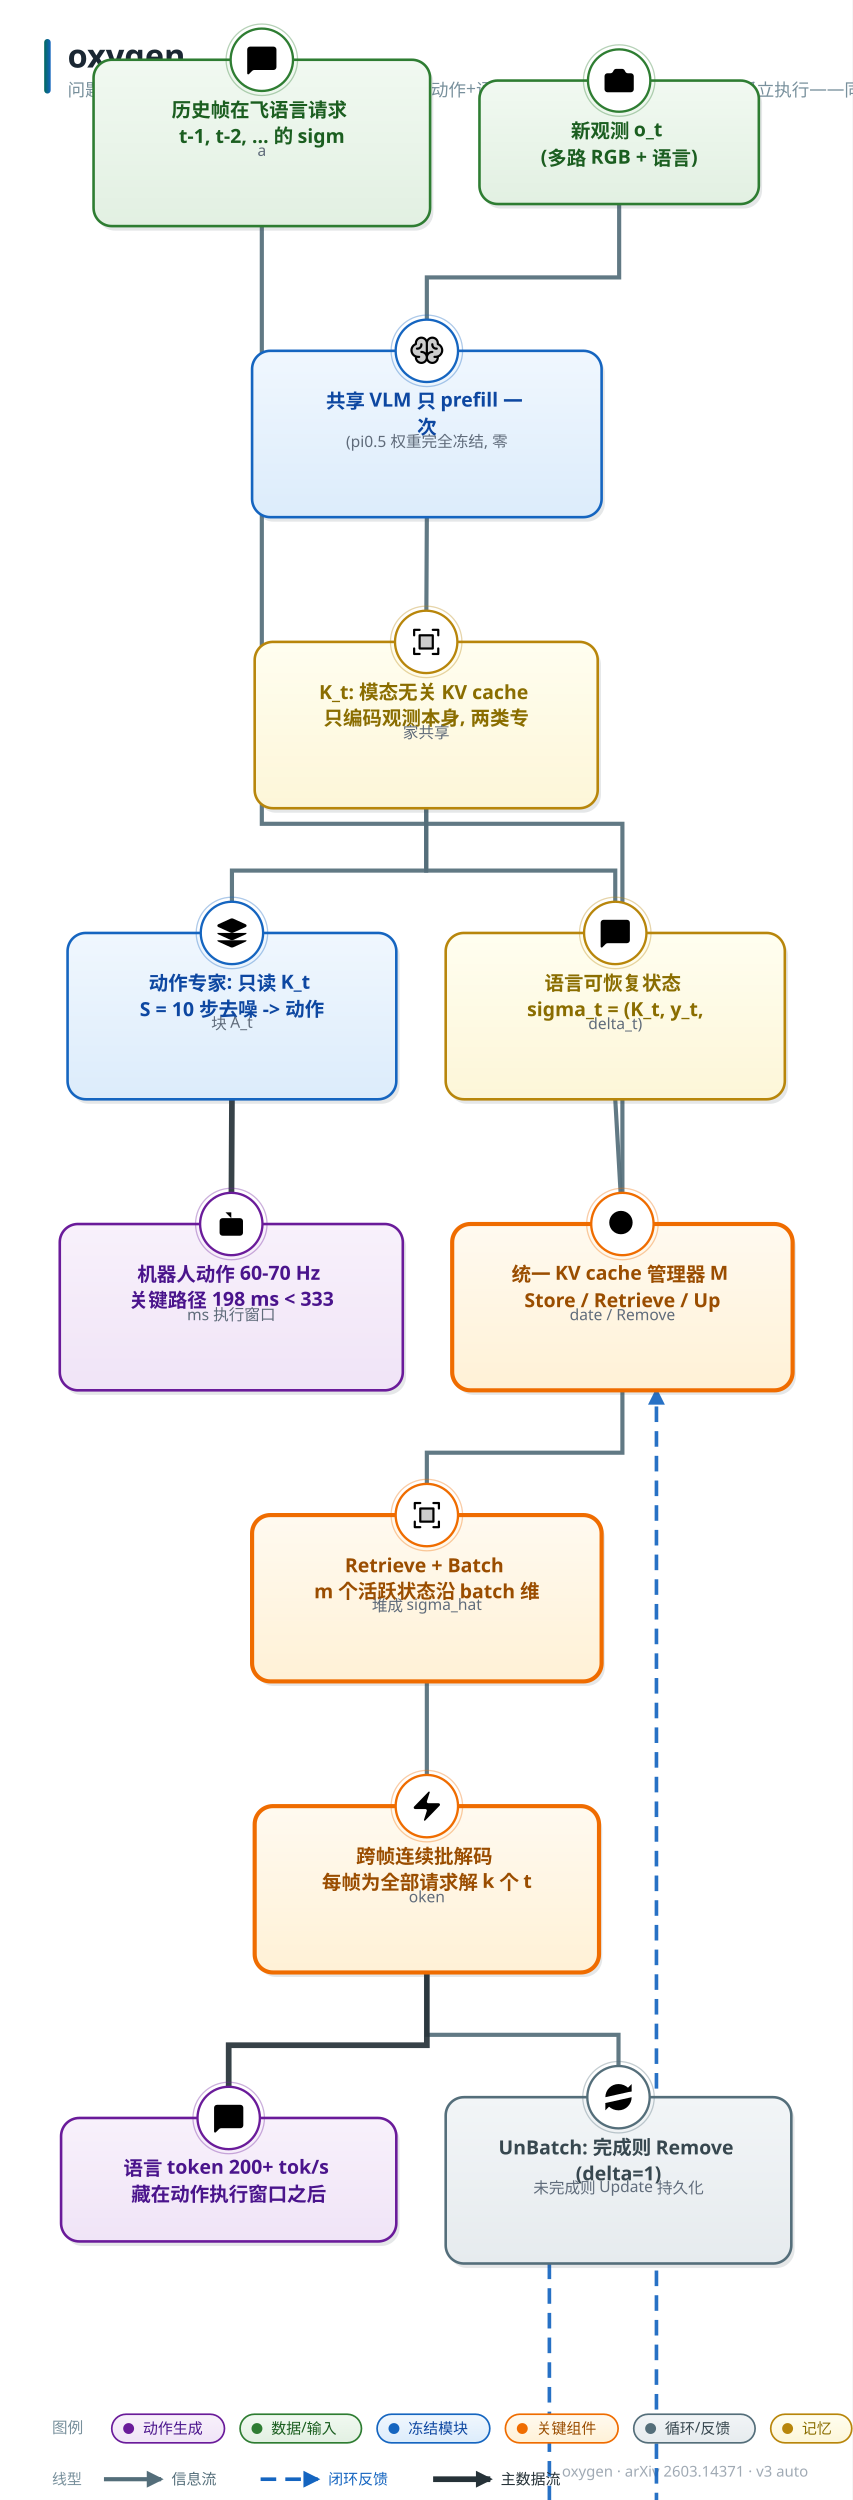
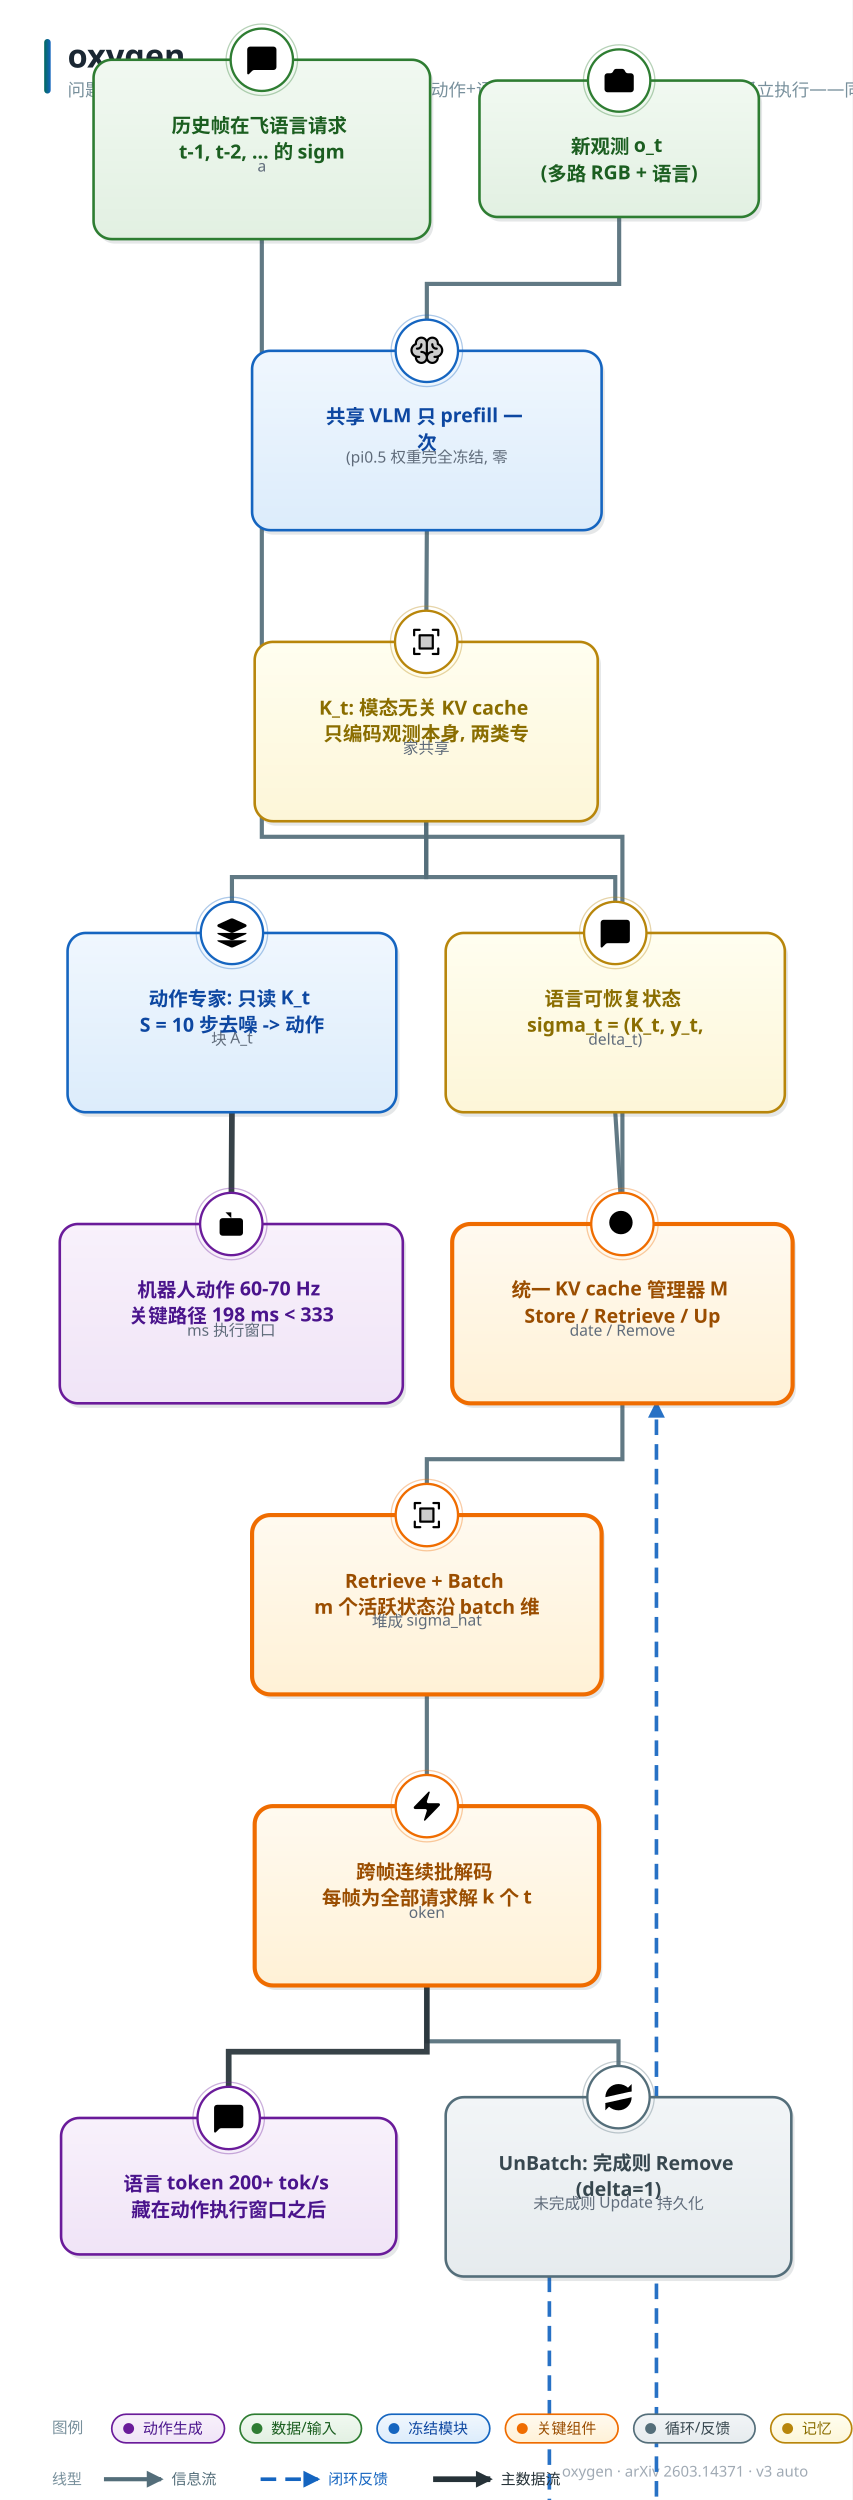
<svg xmlns="http://www.w3.org/2000/svg" width="656" height="1924" viewBox="0 0 656 1924" font-family="'PingFang SC','Hiragino Sans GB','Microsoft YaHei','Segoe UI',sans-serif">
  <style>text{font-family:'PingFang SC','Hiragino Sans GB','Microsoft YaHei','Segoe UI',sans-serif;} .lbl{font-weight:700;}</style>
  <defs>
    <linearGradient id="g-data" x1="0" y1="0" x2="0" y2="1">
      <stop offset="0" stop-color="#f1f9f1" />
      <stop offset="1" stop-color="#e2f0e2" />
    </linearGradient>
    <linearGradient id="g-frozen" x1="0" y1="0" x2="0" y2="1">
      <stop offset="0" stop-color="#f0f7fe" />
      <stop offset="1" stop-color="#dcecfb" />
    </linearGradient>
    <linearGradient id="g-train" x1="0" y1="0" x2="0" y2="1">
      <stop offset="0" stop-color="#fff6e8" />
      <stop offset="1" stop-color="#ffedd4" />
    </linearGradient>
    <linearGradient id="g-loss" x1="0" y1="0" x2="0" y2="1">
      <stop offset="0" stop-color="#fdf0f1" />
      <stop offset="1" stop-color="#f9e0e2" />
    </linearGradient>
    <linearGradient id="g-act" x1="0" y1="0" x2="0" y2="1">
      <stop offset="0" stop-color="#f8f1fb" />
      <stop offset="1" stop-color="#f0e4f7" />
    </linearGradient>
    <linearGradient id="g-loop" x1="0" y1="0" x2="0" y2="1">
      <stop offset="0" stop-color="#f2f5f7" />
      <stop offset="1" stop-color="#e6ebee" />
    </linearGradient>
    <linearGradient id="g-env" x1="0" y1="0" x2="0" y2="1">
      <stop offset="0" stop-color="#eef8f6" />
      <stop offset="1" stop-color="#dcf0ec" />
    </linearGradient>
    <linearGradient id="g-mem" x1="0" y1="0" x2="0" y2="1">
      <stop offset="0" stop-color="#fffef0" />
      <stop offset="1" stop-color="#fdf6d8" />
    </linearGradient>
    <linearGradient id="g-reward" x1="0" y1="0" x2="0" y2="1">
      <stop offset="0" stop-color="#fdf2f7" />
      <stop offset="1" stop-color="#f9e2ed" />
    </linearGradient>
    <linearGradient id="g-key" x1="0" y1="0" x2="0" y2="1">
      <stop offset="0" stop-color="#fffaf0" />
      <stop offset="1" stop-color="#fff1d6" />
    </linearGradient>
    <linearGradient id="g-title" x1="0" y1="0" x2="1" y2="0">
      <stop offset="0" stop-color="#00695c" />
      <stop offset="1" stop-color="#1565c0" />
    </linearGradient>
    <marker id="arr-main" viewBox="0 0 10 10" refX="8.5" refY="5" markerWidth="13" markerHeight="13" markerUnits="userSpaceOnUse" orient="auto-start-reverse">
      <path d="M0 0 L10 5 L0 10 z" fill="#546e7a" />
    </marker>
    <marker id="arr-thick" viewBox="0 0 10 10" refX="8.5" refY="5" markerWidth="13" markerHeight="13" markerUnits="userSpaceOnUse" orient="auto-start-reverse">
      <path d="M0 0 L10 5 L0 10 z" fill="#263238" />
    </marker>
    <marker id="arr-thin" viewBox="0 0 10 10" refX="8.5" refY="5" markerWidth="13" markerHeight="13" markerUnits="userSpaceOnUse" orient="auto-start-reverse">
      <path d="M0 0 L10 5 L0 10 z" fill="#9fb0bb" />
    </marker>
    <marker id="arr-fb" viewBox="0 0 10 10" refX="8.5" refY="5" markerWidth="13" markerHeight="13" markerUnits="userSpaceOnUse" orient="auto-start-reverse">
      <path d="M0 0 L10 5 L0 10 z" fill="#1565c0" />
    </marker>
    <marker id="arr-loss" viewBox="0 0 10 10" refX="8.5" refY="5" markerWidth="13" markerHeight="13" markerUnits="userSpaceOnUse" orient="auto-start-reverse">
      <path d="M0 0 L10 5 L0 10 z" fill="#c62828" />
    </marker>
  </defs>
  <rect width="656" height="1924" fill="#ffffff" />
  <rect x="34" y="30" width="5" height="42" rx="2.5" fill="url(#g-title)" />
  <text x="52" y="52" font-size="25" font-weight="800" fill="#1a2733">oxygen</text>
  <text x="52" y="74" font-size="13.5" fill="#78909c">问题**：MoT 结构 VLA（如 π0.5）架构上支持动作+语言多任务并行，但现有推理系统孤立执行——同一观测被每个任务重复 prefill、语言解码阻塞动作硬实时，端侧单 </text>
  <text x="622" y="1906" font-size="11.5" fill="#a0aab4" text-anchor="end">oxygen · arXiv 2603.14371 · v3 auto</text>
-   <path d="M 476.5 157.0 L 476.5 213.5 L 328.5 213.5 L 328.5 270.0" fill="none" stroke="#546e7a" stroke-width="3.2" marker-end="url(#arr-main)" opacity="0.92" />
-   <path d="M 328.5 398.0 L 328.0 494.0" fill="none" stroke="#546e7a" stroke-width="3.2" marker-end="url(#arr-main)" opacity="0.92" />
-   <path d="M 328.0 622.0 L 328.0 670.0 L 178.5 670.0 L 178.5 718.0" fill="none" stroke="#546e7a" stroke-width="3.2" marker-end="url(#arr-main)" opacity="0.92" />
-   <path d="M 328.0 622.0 L 328.0 670.0 L 473.5 670.0 L 473.5 718.0" fill="none" stroke="#546e7a" stroke-width="3.2" marker-end="url(#arr-main)" opacity="0.92" />
-   <path d="M 201.5 174.0 L 201.5 634.0 L 479.0 634.0 L 479.0 942.0" fill="none" stroke="#546e7a" stroke-width="3.2" marker-end="url(#arr-main)" opacity="0.92" />
-   <path d="M 473.5 846.0 L 479.0 942.0" fill="none" stroke="#546e7a" stroke-width="3.2" marker-end="url(#arr-main)" opacity="0.92" />
-   <path d="M 479.0 1070.0 L 479.0 1118.0 L 328.5 1118.0 L 328.5 1166.0" fill="none" stroke="#546e7a" stroke-width="3.2" marker-end="url(#arr-main)" opacity="0.92" />
-   <path d="M 328.5 1294.0 L 328.5 1390.0" fill="none" stroke="#546e7a" stroke-width="3.2" marker-end="url(#arr-main)" opacity="0.92" />
-   <path d="M 328.5 1518.0 L 328.5 1566.0 L 476.0 1566.0 L 476.0 1614.0" fill="none" stroke="#546e7a" stroke-width="3.2" marker-end="url(#arr-main)" opacity="0.92" />
-   <path d="M 422.8 1742.0 L 422.8 2498.0 L 505.2 2498.0 L 505.2 1070.0" fill="none" stroke="#1565c0" stroke-width="2.8" stroke-dasharray="12 7" marker-end="url(#arr-fb)" opacity="0.92" />
-   <path d="M 178.5 846.0 L 178.0 942.0" fill="none" stroke="#263238" stroke-width="4.4" marker-end="url(#arr-thick)" opacity="0.92" />
-   <path d="M 328.5 1518.0 L 328.5 1574.0 L 176.0 1574.0 L 176.0 1630.0" fill="none" stroke="#263238" stroke-width="4.4" marker-end="url(#arr-thick)" opacity="0.92" />
-   <rect x="371.5" y="65.5" width="215" height="95" rx="14" fill="#37474f" opacity="0.13" />
-   <rect x="369" y="62" width="215" height="95" rx="14" fill="url(#g-data)" stroke="#2e7d32" stroke-width="2.0" />
+   <path d="M 476.5 167.0 L 476.5 218.5 L 328.5 218.5 L 328.5 270.0" fill="none" stroke="#546e7a" stroke-width="3.2" marker-end="url(#arr-main)" opacity="0.92" />
+   <path d="M 328.5 408.0 L 328.0 494.0" fill="none" stroke="#546e7a" stroke-width="3.2" marker-end="url(#arr-main)" opacity="0.92" />
+   <path d="M 328.0 632.0 L 328.0 675.0 L 178.5 675.0 L 178.5 718.0" fill="none" stroke="#546e7a" stroke-width="3.2" marker-end="url(#arr-main)" opacity="0.92" />
+   <path d="M 328.0 632.0 L 328.0 675.0 L 473.5 675.0 L 473.5 718.0" fill="none" stroke="#546e7a" stroke-width="3.2" marker-end="url(#arr-main)" opacity="0.92" />
+   <path d="M 201.5 184.0 L 201.5 644.0 L 479.0 644.0 L 479.0 942.0" fill="none" stroke="#546e7a" stroke-width="3.2" marker-end="url(#arr-main)" opacity="0.92" />
+   <path d="M 473.5 856.0 L 479.0 942.0" fill="none" stroke="#546e7a" stroke-width="3.2" marker-end="url(#arr-main)" opacity="0.92" />
+   <path d="M 479.0 1080.0 L 479.0 1123.0 L 328.5 1123.0 L 328.5 1166.0" fill="none" stroke="#546e7a" stroke-width="3.2" marker-end="url(#arr-main)" opacity="0.92" />
+   <path d="M 328.5 1304.0 L 328.5 1390.0" fill="none" stroke="#546e7a" stroke-width="3.2" marker-end="url(#arr-main)" opacity="0.92" />
+   <path d="M 328.5 1528.0 L 328.5 1571.0 L 476.0 1571.0 L 476.0 1614.0" fill="none" stroke="#546e7a" stroke-width="3.2" marker-end="url(#arr-main)" opacity="0.92" />
+   <path d="M 422.8 1752.0 L 422.8 2508.0 L 505.2 2508.0 L 505.2 1080.0" fill="none" stroke="#1565c0" stroke-width="2.8" stroke-dasharray="12 7" marker-end="url(#arr-fb)" opacity="0.92" />
+   <path d="M 178.5 856.0 L 178.0 942.0" fill="none" stroke="#263238" stroke-width="4.4" marker-end="url(#arr-thick)" opacity="0.92" />
+   <path d="M 328.5 1528.0 L 328.5 1579.0 L 176.0 1579.0 L 176.0 1630.0" fill="none" stroke="#263238" stroke-width="4.4" marker-end="url(#arr-thick)" opacity="0.92" />
+   <rect x="371.5" y="65.5" width="215" height="105" rx="14" fill="#37474f" opacity="0.13" />
+   <rect x="369" y="62" width="215" height="105" rx="14" fill="url(#g-data)" stroke="#2e7d32" stroke-width="2.0" />
  <circle cx="476.5" cy="62" r="24" fill="#ffffff" stroke="#2e7d32" stroke-width="1.8" />
  <circle cx="476.5" cy="62" r="27.5" fill="none" stroke="#2e7d32" stroke-width="1" opacity="0.35" />
  <g transform="translate(463.0,48.5) scale(1.125)">
    <path d="M13.997 4a2 2 0 0 1 1.76 1.05l.486.9A2 2 0 0 0 18.003 7H20a2 2 0 0 1 2 2v9a2 2 0 0 1-2 2H4a2 2 0 0 1-2-2V9a2 2 0 0 1 2-2h1.997a2 2 0 0 0 1.759-1.048l.489-.904A2 2 0 0 1 10.004 4z" />
    <circle cx="12" cy="13" r="3" />
  </g>
-   <text x="476.5" y="106" font-size="15" class="lbl" fill="#1b5e20" text-anchor="middle">
+   <text x="476.5" y="118" font-size="15" class="lbl" fill="#1b5e20" text-anchor="middle">
    <tspan x="476.5" dy="0">新观测 o_t</tspan>
    <tspan x="476.5" dy="20">(多路 RGB + 语言)</tspan>
  </text>
-   <rect x="196.5" y="273.5" width="269" height="128" rx="14" fill="#37474f" opacity="0.13" />
-   <rect x="194" y="270" width="269" height="128" rx="14" fill="url(#g-frozen)" stroke="#1565c0" stroke-width="2.0" />
+   <rect x="196.5" y="273.5" width="269" height="138" rx="14" fill="#37474f" opacity="0.13" />
+   <rect x="194" y="270" width="269" height="138" rx="14" fill="url(#g-frozen)" stroke="#1565c0" stroke-width="2.0" />
  <circle cx="328.5" cy="270" r="24" fill="#ffffff" stroke="#1565c0" stroke-width="1.8" />
  <circle cx="328.5" cy="270" r="27.5" fill="none" stroke="#1565c0" stroke-width="1" opacity="0.35" />
  <g transform="translate(315.0,256.5) scale(0.1055)">
    <path d="M240,124a48,48,0,0,1-32,45.27h0V176a40,40,0,0,1-80,0,40,40,0,0,1-80,0v-6.73h0a48,48,0,0,1,0-90.54V72a40,40,0,0,1,80,0,40,40,0,0,1,80,0v6.73A48,48,0,0,1,240,124Z" opacity="0.2" />
    <path d="M248,124a56.11,56.11,0,0,0-32-50.61V72a48,48,0,0,0-88-26.49A48,48,0,0,0,40,72v1.39a56,56,0,0,0,0,101.2V176a48,48,0,0,0,88,26.49A48,48,0,0,0,216,176v-1.41A56.09,56.09,0,0,0,248,124ZM88,208a32,32,0,0,1-31.81-28.56A55.87,55.87,0,0,0,64,180h8a8,8,0,0,0,0-16H64A40,40,0,0,1,50.67,86.27,8,8,0,0,0,56,78.73V72a32,32,0,0,1,64,0v68.26A47.8,47.8,0,0,0,88,128a8,8,0,0,0,0,16,32,32,0,0,1,0,64Zm104-44h-8a8,8,0,0,0,0,16h8a55.87,55.87,0,0,0,7.81-.56A32,32,0,1,1,168,144a8,8,0,0,0,0-16,47.8,47.8,0,0,0-32,12.26V72a32,32,0,0,1,64,0v6.73a8,8,0,0,0,5.33,7.54A40,40,0,0,1,192,164Zm16-52a8,8,0,0,1-8,8h-4a36,36,0,0,1-36-36V80a8,8,0,0,1,16,0v4a20,20,0,0,0,20,20h4A8,8,0,0,1,208,112ZM60,120H56a8,8,0,0,1,0-16h4A20,20,0,0,0,80,84V80a8,8,0,0,1,16,0v4A36,36,0,0,1,60,120Z" />
  </g>
-   <text x="328.5" y="314" font-size="15" class="lbl" fill="#0d47a1" text-anchor="middle">
+   <text x="328.5" y="326" font-size="15" class="lbl" fill="#0d47a1" text-anchor="middle">
    <tspan x="328.5" dy="0">共享 VLM 只 prefill 一</tspan>
    <tspan x="328.5" dy="20">次</tspan>
  </text>
-   <text x="328.5" y="344" font-size="12" fill="#5f6b7a" text-anchor="middle">(pi0.5 权重完全冻结, 零</text>
-   <rect x="198.5" y="497.5" width="264" height="128" rx="14" fill="#37474f" opacity="0.13" />
-   <rect x="196" y="494" width="264" height="128" rx="14" fill="url(#g-mem)" stroke="#b8860b" stroke-width="2.0" />
+   <text x="328.5" y="356" font-size="12" fill="#5f6b7a" text-anchor="middle">(pi0.5 权重完全冻结, 零</text>
+   <rect x="198.5" y="497.5" width="264" height="138" rx="14" fill="#37474f" opacity="0.13" />
+   <rect x="196" y="494" width="264" height="138" rx="14" fill="url(#g-mem)" stroke="#b8860b" stroke-width="2.0" />
  <circle cx="328.0" cy="494" r="24" fill="#ffffff" stroke="#b8860b" stroke-width="1.8" />
  <circle cx="328.0" cy="494" r="27.5" fill="none" stroke="#b8860b" stroke-width="1" opacity="0.35" />
  <g transform="translate(314.5,480.5) scale(0.1055)">
    <path d="M176,80v96H80V80Z" opacity="0.2" />
    <path d="M224,40V80a8,8,0,0,1-16,0V48H176a8,8,0,0,1,0-16h40A8,8,0,0,1,224,40ZM80,208H48V176a8,8,0,0,0-16,0v40a8,8,0,0,0,8,8H80a8,8,0,0,0,0-16Zm136-40a8,8,0,0,0-8,8v32H176a8,8,0,0,0,0,16h40a8,8,0,0,0,8-8V176A8,8,0,0,0,216,168ZM40,88a8,8,0,0,0,8-8V48H80a8,8,0,0,0,0-16H40a8,8,0,0,0-8,8V80A8,8,0,0,0,40,88ZM80,72h96a8,8,0,0,1,8,8v96a8,8,0,0,1-8,8H80a8,8,0,0,1-8-8V80A8,8,0,0,1,80,72Zm8,96h80V88H88Z" />
  </g>
-   <text x="328.0" y="538" font-size="15" class="lbl" fill="#8a6d00" text-anchor="middle">
+   <text x="328.0" y="550" font-size="15" class="lbl" fill="#8a6d00" text-anchor="middle">
    <tspan x="328.0" dy="0">K_t: 模态无关 KV cache</tspan>
    <tspan x="328.0" dy="20">只编码观测本身, 两类专</tspan>
  </text>
-   <text x="328.0" y="568" font-size="12" fill="#5f6b7a" text-anchor="middle">家共享</text>
-   <rect x="54.5" y="721.5" width="253" height="128" rx="14" fill="#37474f" opacity="0.13" />
-   <rect x="52" y="718" width="253" height="128" rx="14" fill="url(#g-frozen)" stroke="#1565c0" stroke-width="2.0" />
+   <text x="328.0" y="580" font-size="12" fill="#5f6b7a" text-anchor="middle">家共享</text>
+   <rect x="54.5" y="721.5" width="253" height="138" rx="14" fill="#37474f" opacity="0.13" />
+   <rect x="52" y="718" width="253" height="138" rx="14" fill="url(#g-frozen)" stroke="#1565c0" stroke-width="2.0" />
  <circle cx="178.5" cy="718" r="24" fill="#ffffff" stroke="#1565c0" stroke-width="1.8" />
  <circle cx="178.5" cy="718" r="27.5" fill="none" stroke="#1565c0" stroke-width="1" opacity="0.35" />
  <g transform="translate(165.0,704.5) scale(1.125)">
    <path d="M12.83 2.18a2 2 0 0 0-1.66 0L2.6 6.08a1 1 0 0 0 0 1.83l8.58 3.91a2 2 0 0 0 1.66 0l8.58-3.9a1 1 0 0 0 0-1.83z" />
    <path d="M2 12a1 1 0 0 0 .58.91l8.6 3.91a2 2 0 0 0 1.65 0l8.58-3.9A1 1 0 0 0 22 12" />
    <path d="M2 17a1 1 0 0 0 .58.91l8.6 3.91a2 2 0 0 0 1.65 0l8.58-3.9A1 1 0 0 0 22 17" />
  </g>
-   <text x="178.5" y="762" font-size="15" class="lbl" fill="#0d47a1" text-anchor="middle">
+   <text x="178.5" y="774" font-size="15" class="lbl" fill="#0d47a1" text-anchor="middle">
    <tspan x="178.5" dy="0">动作专家: 只读 K_t</tspan>
    <tspan x="178.5" dy="20">S = 10 步去噪 -&gt; 动作</tspan>
  </text>
-   <text x="178.5" y="792" font-size="12" fill="#5f6b7a" text-anchor="middle">块 A_t</text>
-   <rect x="345.5" y="721.5" width="261" height="128" rx="14" fill="#37474f" opacity="0.13" />
-   <rect x="343" y="718" width="261" height="128" rx="14" fill="url(#g-mem)" stroke="#b8860b" stroke-width="2.0" />
+   <text x="178.5" y="804" font-size="12" fill="#5f6b7a" text-anchor="middle">块 A_t</text>
+   <rect x="345.5" y="721.5" width="261" height="138" rx="14" fill="#37474f" opacity="0.13" />
+   <rect x="343" y="718" width="261" height="138" rx="14" fill="url(#g-mem)" stroke="#b8860b" stroke-width="2.0" />
  <circle cx="473.5" cy="718" r="24" fill="#ffffff" stroke="#b8860b" stroke-width="1.8" />
  <circle cx="473.5" cy="718" r="27.5" fill="none" stroke="#b8860b" stroke-width="1" opacity="0.35" />
  <g transform="translate(460.0,704.5) scale(1.125)">
    <path d="M22 17a2 2 0 0 1-2 2H6.828a2 2 0 0 0-1.414.586l-2.202 2.202A.71.71 0 0 1 2 21.286V5a2 2 0 0 1 2-2h16a2 2 0 0 1 2 2z" />
  </g>
-   <text x="473.5" y="762" font-size="15" class="lbl" fill="#8a6d00" text-anchor="middle">
+   <text x="473.5" y="774" font-size="15" class="lbl" fill="#8a6d00" text-anchor="middle">
    <tspan x="473.5" dy="0">语言可恢复状态</tspan>
    <tspan x="473.5" dy="20">sigma_t = (K_t, y_t, </tspan>
  </text>
-   <text x="473.5" y="792" font-size="12" fill="#5f6b7a" text-anchor="middle">delta_t)</text>
-   <rect x="74.5" y="49.5" width="259" height="128" rx="14" fill="#37474f" opacity="0.13" />
-   <rect x="72" y="46" width="259" height="128" rx="14" fill="url(#g-data)" stroke="#2e7d32" stroke-width="2.0" />
+   <text x="473.5" y="804" font-size="12" fill="#5f6b7a" text-anchor="middle">delta_t)</text>
+   <rect x="74.5" y="49.5" width="259" height="138" rx="14" fill="#37474f" opacity="0.13" />
+   <rect x="72" y="46" width="259" height="138" rx="14" fill="url(#g-data)" stroke="#2e7d32" stroke-width="2.0" />
  <circle cx="201.5" cy="46" r="24" fill="#ffffff" stroke="#2e7d32" stroke-width="1.8" />
  <circle cx="201.5" cy="46" r="27.5" fill="none" stroke="#2e7d32" stroke-width="1" opacity="0.35" />
  <g transform="translate(188.0,32.5) scale(1.125)">
    <path d="M22 17a2 2 0 0 1-2 2H6.828a2 2 0 0 0-1.414.586l-2.202 2.202A.71.71 0 0 1 2 21.286V5a2 2 0 0 1 2-2h16a2 2 0 0 1 2 2z" />
  </g>
-   <text x="201.5" y="90" font-size="15" class="lbl" fill="#1b5e20" text-anchor="middle">
+   <text x="201.5" y="102" font-size="15" class="lbl" fill="#1b5e20" text-anchor="middle">
    <tspan x="201.5" dy="0">历史帧在飞语言请求</tspan>
    <tspan x="201.5" dy="20">t-1, t-2, ... 的 sigm</tspan>
  </text>
-   <text x="201.5" y="120" font-size="12" fill="#5f6b7a" text-anchor="middle">a</text>
-   <rect x="350.5" y="945.5" width="262" height="128" rx="14" fill="#37474f" opacity="0.13" />
-   <rect x="348" y="942" width="262" height="128" rx="14" fill="url(#g-key)" stroke="#ef6c00" stroke-width="3.2" />
+   <text x="201.5" y="132" font-size="12" fill="#5f6b7a" text-anchor="middle">a</text>
+   <rect x="350.5" y="945.5" width="262" height="138" rx="14" fill="#37474f" opacity="0.13" />
+   <rect x="348" y="942" width="262" height="138" rx="14" fill="url(#g-key)" stroke="#ef6c00" stroke-width="3.2" />
  <circle cx="479.0" cy="942" r="24" fill="#ffffff" stroke="#ef6c00" stroke-width="1.8" />
  <circle cx="479.0" cy="942" r="27.5" fill="none" stroke="#ef6c00" stroke-width="1" opacity="0.35" />
  <g transform="translate(465.5,928.5) scale(1.125)">
    <path d="m21 21-4.34-4.34" />
    <circle cx="11" cy="11" r="8" />
  </g>
-   <text x="479.0" y="986" font-size="15" class="lbl" fill="#9a4d00" text-anchor="middle">
+   <text x="479.0" y="998" font-size="15" class="lbl" fill="#9a4d00" text-anchor="middle">
    <tspan x="479.0" dy="0">统一 KV cache 管理器 M</tspan>
    <tspan x="479.0" dy="20">Store / Retrieve / Up</tspan>
  </text>
-   <text x="479.0" y="1016" font-size="12" fill="#5f6b7a" text-anchor="middle">date / Remove</text>
-   <rect x="196.5" y="1169.5" width="269" height="128" rx="14" fill="#37474f" opacity="0.13" />
-   <rect x="194" y="1166" width="269" height="128" rx="14" fill="url(#g-key)" stroke="#ef6c00" stroke-width="3.2" />
+   <text x="479.0" y="1028" font-size="12" fill="#5f6b7a" text-anchor="middle">date / Remove</text>
+   <rect x="196.5" y="1169.5" width="269" height="138" rx="14" fill="#37474f" opacity="0.13" />
+   <rect x="194" y="1166" width="269" height="138" rx="14" fill="url(#g-key)" stroke="#ef6c00" stroke-width="3.2" />
  <circle cx="328.5" cy="1166" r="24" fill="#ffffff" stroke="#ef6c00" stroke-width="1.8" />
  <circle cx="328.5" cy="1166" r="27.5" fill="none" stroke="#ef6c00" stroke-width="1" opacity="0.35" />
  <g transform="translate(315.0,1152.5) scale(0.1055)">
    <path d="M176,80v96H80V80Z" opacity="0.2" />
    <path d="M224,40V80a8,8,0,0,1-16,0V48H176a8,8,0,0,1,0-16h40A8,8,0,0,1,224,40ZM80,208H48V176a8,8,0,0,0-16,0v40a8,8,0,0,0,8,8H80a8,8,0,0,0,0-16Zm136-40a8,8,0,0,0-8,8v32H176a8,8,0,0,0,0,16h40a8,8,0,0,0,8-8V176A8,8,0,0,0,216,168ZM40,88a8,8,0,0,0,8-8V48H80a8,8,0,0,0,0-16H40a8,8,0,0,0-8,8V80A8,8,0,0,0,40,88ZM80,72h96a8,8,0,0,1,8,8v96a8,8,0,0,1-8,8H80a8,8,0,0,1-8-8V80A8,8,0,0,1,80,72Zm8,96h80V88H88Z" />
  </g>
-   <text x="328.5" y="1210" font-size="15" class="lbl" fill="#9a4d00" text-anchor="middle">
+   <text x="328.5" y="1222" font-size="15" class="lbl" fill="#9a4d00" text-anchor="middle">
    <tspan x="328.5" dy="0">Retrieve + Batch</tspan>
    <tspan x="328.5" dy="20">m 个活跃状态沿 batch 维</tspan>
  </text>
-   <text x="328.5" y="1240" font-size="12" fill="#5f6b7a" text-anchor="middle">堆成 sigma_hat</text>
-   <rect x="198.5" y="1393.5" width="265" height="128" rx="14" fill="#37474f" opacity="0.13" />
-   <rect x="196" y="1390" width="265" height="128" rx="14" fill="url(#g-key)" stroke="#ef6c00" stroke-width="3.2" />
+   <text x="328.5" y="1252" font-size="12" fill="#5f6b7a" text-anchor="middle">堆成 sigma_hat</text>
+   <rect x="198.5" y="1393.5" width="265" height="138" rx="14" fill="#37474f" opacity="0.13" />
+   <rect x="196" y="1390" width="265" height="138" rx="14" fill="url(#g-key)" stroke="#ef6c00" stroke-width="3.2" />
  <circle cx="328.5" cy="1390" r="24" fill="#ffffff" stroke="#ef6c00" stroke-width="1.8" />
  <circle cx="328.5" cy="1390" r="27.5" fill="none" stroke="#ef6c00" stroke-width="1" opacity="0.35" />
  <g transform="translate(315.0,1376.5) scale(1.125)">
    <path d="M4 14a1 1 0 0 1-.78-1.63l9.9-10.2a.5.5 0 0 1 .86.46l-1.92 6.02A1 1 0 0 0 13 10h7a1 1 0 0 1 .78 1.63l-9.9 10.2a.5.5 0 0 1-.86-.46l1.92-6.02A1 1 0 0 0 11 14z" />
  </g>
-   <text x="328.5" y="1434" font-size="15" class="lbl" fill="#9a4d00" text-anchor="middle">
+   <text x="328.5" y="1446" font-size="15" class="lbl" fill="#9a4d00" text-anchor="middle">
    <tspan x="328.5" dy="0">跨帧连续批解码</tspan>
    <tspan x="328.5" dy="20">每帧为全部请求解 k 个 t</tspan>
  </text>
-   <text x="328.5" y="1464" font-size="12" fill="#5f6b7a" text-anchor="middle">oken</text>
-   <rect x="345.5" y="1617.5" width="266" height="128" rx="14" fill="#37474f" opacity="0.13" />
-   <rect x="343" y="1614" width="266" height="128" rx="14" fill="url(#g-loop)" stroke="#546e7a" stroke-width="2.0" />
+   <text x="328.5" y="1476" font-size="12" fill="#5f6b7a" text-anchor="middle">oken</text>
+   <rect x="345.5" y="1617.5" width="266" height="138" rx="14" fill="#37474f" opacity="0.13" />
+   <rect x="343" y="1614" width="266" height="138" rx="14" fill="url(#g-loop)" stroke="#546e7a" stroke-width="2.0" />
  <circle cx="476.0" cy="1614" r="24" fill="#ffffff" stroke="#546e7a" stroke-width="1.8" />
  <circle cx="476.0" cy="1614" r="27.5" fill="none" stroke="#546e7a" stroke-width="1" opacity="0.35" />
  <g transform="translate(462.5,1600.5) scale(1.125)">
    <path d="M3 12a9 9 0 0 1 9-9 9.75 9.75 0 0 1 6.74 2.74L21 8" />
    <path d="M21 3v5h-5" />
    <path d="M21 12a9 9 0 0 1-9 9 9.75 9.75 0 0 1-6.74-2.74L3 16" />
    <path d="M8 16H3v5" />
  </g>
-   <text x="476.0" y="1658" font-size="15" class="lbl" fill="#37474f" text-anchor="middle">
+   <text x="476.0" y="1670" font-size="15" class="lbl" fill="#37474f" text-anchor="middle">
    <tspan x="476.0" dy="0">UnBatch: 完成则 Remove</tspan>
    <tspan x="476.0" dy="20"> (delta=1)</tspan>
  </text>
-   <text x="476.0" y="1688" font-size="12" fill="#5f6b7a" text-anchor="middle">未完成则 Update 持久化</text>
-   <rect x="48.5" y="945.5" width="264" height="128" rx="14" fill="#37474f" opacity="0.13" />
-   <rect x="46" y="942" width="264" height="128" rx="14" fill="url(#g-act)" stroke="#6a1b9a" stroke-width="2.0" />
+   <text x="476.0" y="1700" font-size="12" fill="#5f6b7a" text-anchor="middle">未完成则 Update 持久化</text>
+   <rect x="48.5" y="945.5" width="264" height="138" rx="14" fill="#37474f" opacity="0.13" />
+   <rect x="46" y="942" width="264" height="138" rx="14" fill="url(#g-act)" stroke="#6a1b9a" stroke-width="2.0" />
  <circle cx="178.0" cy="942" r="24" fill="#ffffff" stroke="#6a1b9a" stroke-width="1.8" />
  <circle cx="178.0" cy="942" r="27.5" fill="none" stroke="#6a1b9a" stroke-width="1" opacity="0.35" />
  <g transform="translate(164.5,928.5) scale(1.125)">
    <path d="M12 8V4H8" />
    <rect width="16" height="12" x="4" y="8" rx="2" />
    <path d="M2 14h2" />
    <path d="M20 14h2" />
    <path d="M15 13v2" />
    <path d="M9 13v2" />
  </g>
-   <text x="178.0" y="986" font-size="15" class="lbl" fill="#4a148c" text-anchor="middle">
+   <text x="178.0" y="998" font-size="15" class="lbl" fill="#4a148c" text-anchor="middle">
    <tspan x="178.0" dy="0">机器人动作 60-70 Hz</tspan>
    <tspan x="178.0" dy="20">关键路径 198 ms &lt; 333 </tspan>
  </text>
-   <text x="178.0" y="1016" font-size="12" fill="#5f6b7a" text-anchor="middle">ms 执行窗口</text>
-   <rect x="49.5" y="1633.5" width="258" height="95" rx="14" fill="#37474f" opacity="0.13" />
-   <rect x="47" y="1630" width="258" height="95" rx="14" fill="url(#g-act)" stroke="#6a1b9a" stroke-width="2.0" />
+   <text x="178.0" y="1028" font-size="12" fill="#5f6b7a" text-anchor="middle">ms 执行窗口</text>
+   <rect x="49.5" y="1633.5" width="258" height="105" rx="14" fill="#37474f" opacity="0.13" />
+   <rect x="47" y="1630" width="258" height="105" rx="14" fill="url(#g-act)" stroke="#6a1b9a" stroke-width="2.0" />
  <circle cx="176.0" cy="1630" r="24" fill="#ffffff" stroke="#6a1b9a" stroke-width="1.8" />
  <circle cx="176.0" cy="1630" r="27.5" fill="none" stroke="#6a1b9a" stroke-width="1" opacity="0.35" />
  <g transform="translate(162.5,1616.5) scale(1.125)">
    <path d="M22 17a2 2 0 0 1-2 2H6.828a2 2 0 0 0-1.414.586l-2.202 2.202A.71.71 0 0 1 2 21.286V5a2 2 0 0 1 2-2h16a2 2 0 0 1 2 2z" />
  </g>
-   <text x="176.0" y="1674" font-size="15" class="lbl" fill="#4a148c" text-anchor="middle">
+   <text x="176.0" y="1686" font-size="15" class="lbl" fill="#4a148c" text-anchor="middle">
    <tspan x="176.0" dy="0">语言 token 200+ tok/s</tspan>
    <tspan x="176.0" dy="20">藏在动作执行窗口之后</tspan>
  </text>
-   <g transform="translate(505.2,2203.2)">
+   <g transform="translate(505.2,2213.2)">
    <rect x="-87.5" y="-11" width="175.0" height="22" rx="11" fill="#ffffff" stroke="#1565c0" stroke-width="1.2" />
    <text y="4" font-size="12" fill="#1565c0" font-weight="600" text-anchor="middle">"断点续传, 跨帧无损续跑"</text>
  </g>
  <text x="40" y="1872.5" font-size="12" fill="#78909c">图例</text>
  <g>
    <rect x="86" y="1858" width="86.76" height="22" rx="11" fill="url(#g-act)" stroke="#6a1b9a" stroke-width="1.3" />
    <circle cx="99" cy="1869" r="4.2" fill="#6a1b9a" />
    <text x="110" y="1873" font-size="11.5" fill="#4a148c">动作生成</text>
  </g>
  <g>
    <rect x="184.76" y="1858" width="93.43" height="22" rx="11" fill="url(#g-data)" stroke="#2e7d32" stroke-width="1.3" />
    <circle cx="197.76" cy="1869" r="4.2" fill="#2e7d32" />
    <text x="208.76" y="1873" font-size="11.5" fill="#1b5e20">数据/输入</text>
  </g>
  <g>
    <rect x="290.19" y="1858" width="86.76" height="22" rx="11" fill="url(#g-frozen)" stroke="#1565c0" stroke-width="1.3" />
    <circle cx="303.19" cy="1869" r="4.2" fill="#1565c0" />
    <text x="314.19" y="1873" font-size="11.5" fill="#0d47a1">冻结模块</text>
  </g>
  <g>
    <rect x="388.95" y="1858" width="86.76" height="22" rx="11" fill="url(#g-key)" stroke="#ef6c00" stroke-width="1.3" />
    <circle cx="401.95" cy="1869" r="4.2" fill="#ef6c00" />
    <text x="412.95" y="1873" font-size="11.5" fill="#9a4d00">关键组件</text>
  </g>
  <g>
    <rect x="487.71" y="1858" width="93.43" height="22" rx="11" fill="url(#g-loop)" stroke="#546e7a" stroke-width="1.3" />
    <circle cx="500.71" cy="1869" r="4.2" fill="#546e7a" />
    <text x="511.71" y="1873" font-size="11.5" fill="#37474f">循环/反馈</text>
  </g>
  <g>
    <rect x="593.14" y="1858" width="62.38" height="22" rx="11" fill="url(#g-mem)" stroke="#b8860b" stroke-width="1.3" />
    <circle cx="606.14" cy="1869" r="4.2" fill="#b8860b" />
    <text x="617.14" y="1873" font-size="11.5" fill="#8a6d00">记忆</text>
  </g>
  <text x="40" y="1912" font-size="11.5" fill="#78909c">线型</text>
  <g>
    <path d="M 80 1908 h 44" stroke="#546e7a" stroke-width="3.2" marker-end="url(#arr-main)" />
    <text x="132" y="1912" font-size="11.5" fill="#546e7a">信息流</text>
  </g>
  <g>
    <path d="M 200.57 1908 h 44" stroke="#1565c0" stroke-width="2.8" stroke-dasharray="12 7" marker-end="url(#arr-fb)" />
    <text x="252.57" y="1912" font-size="11.5" fill="#1565c0">闭环反馈</text>
  </g>
  <g>
    <path d="M 333.33 1908 h 44" stroke="#263238" stroke-width="4.4" marker-end="url(#arr-thick)" />
    <text x="385.33" y="1912" font-size="11.5" fill="#263238">主数据流</text>
  </g>
</svg>
